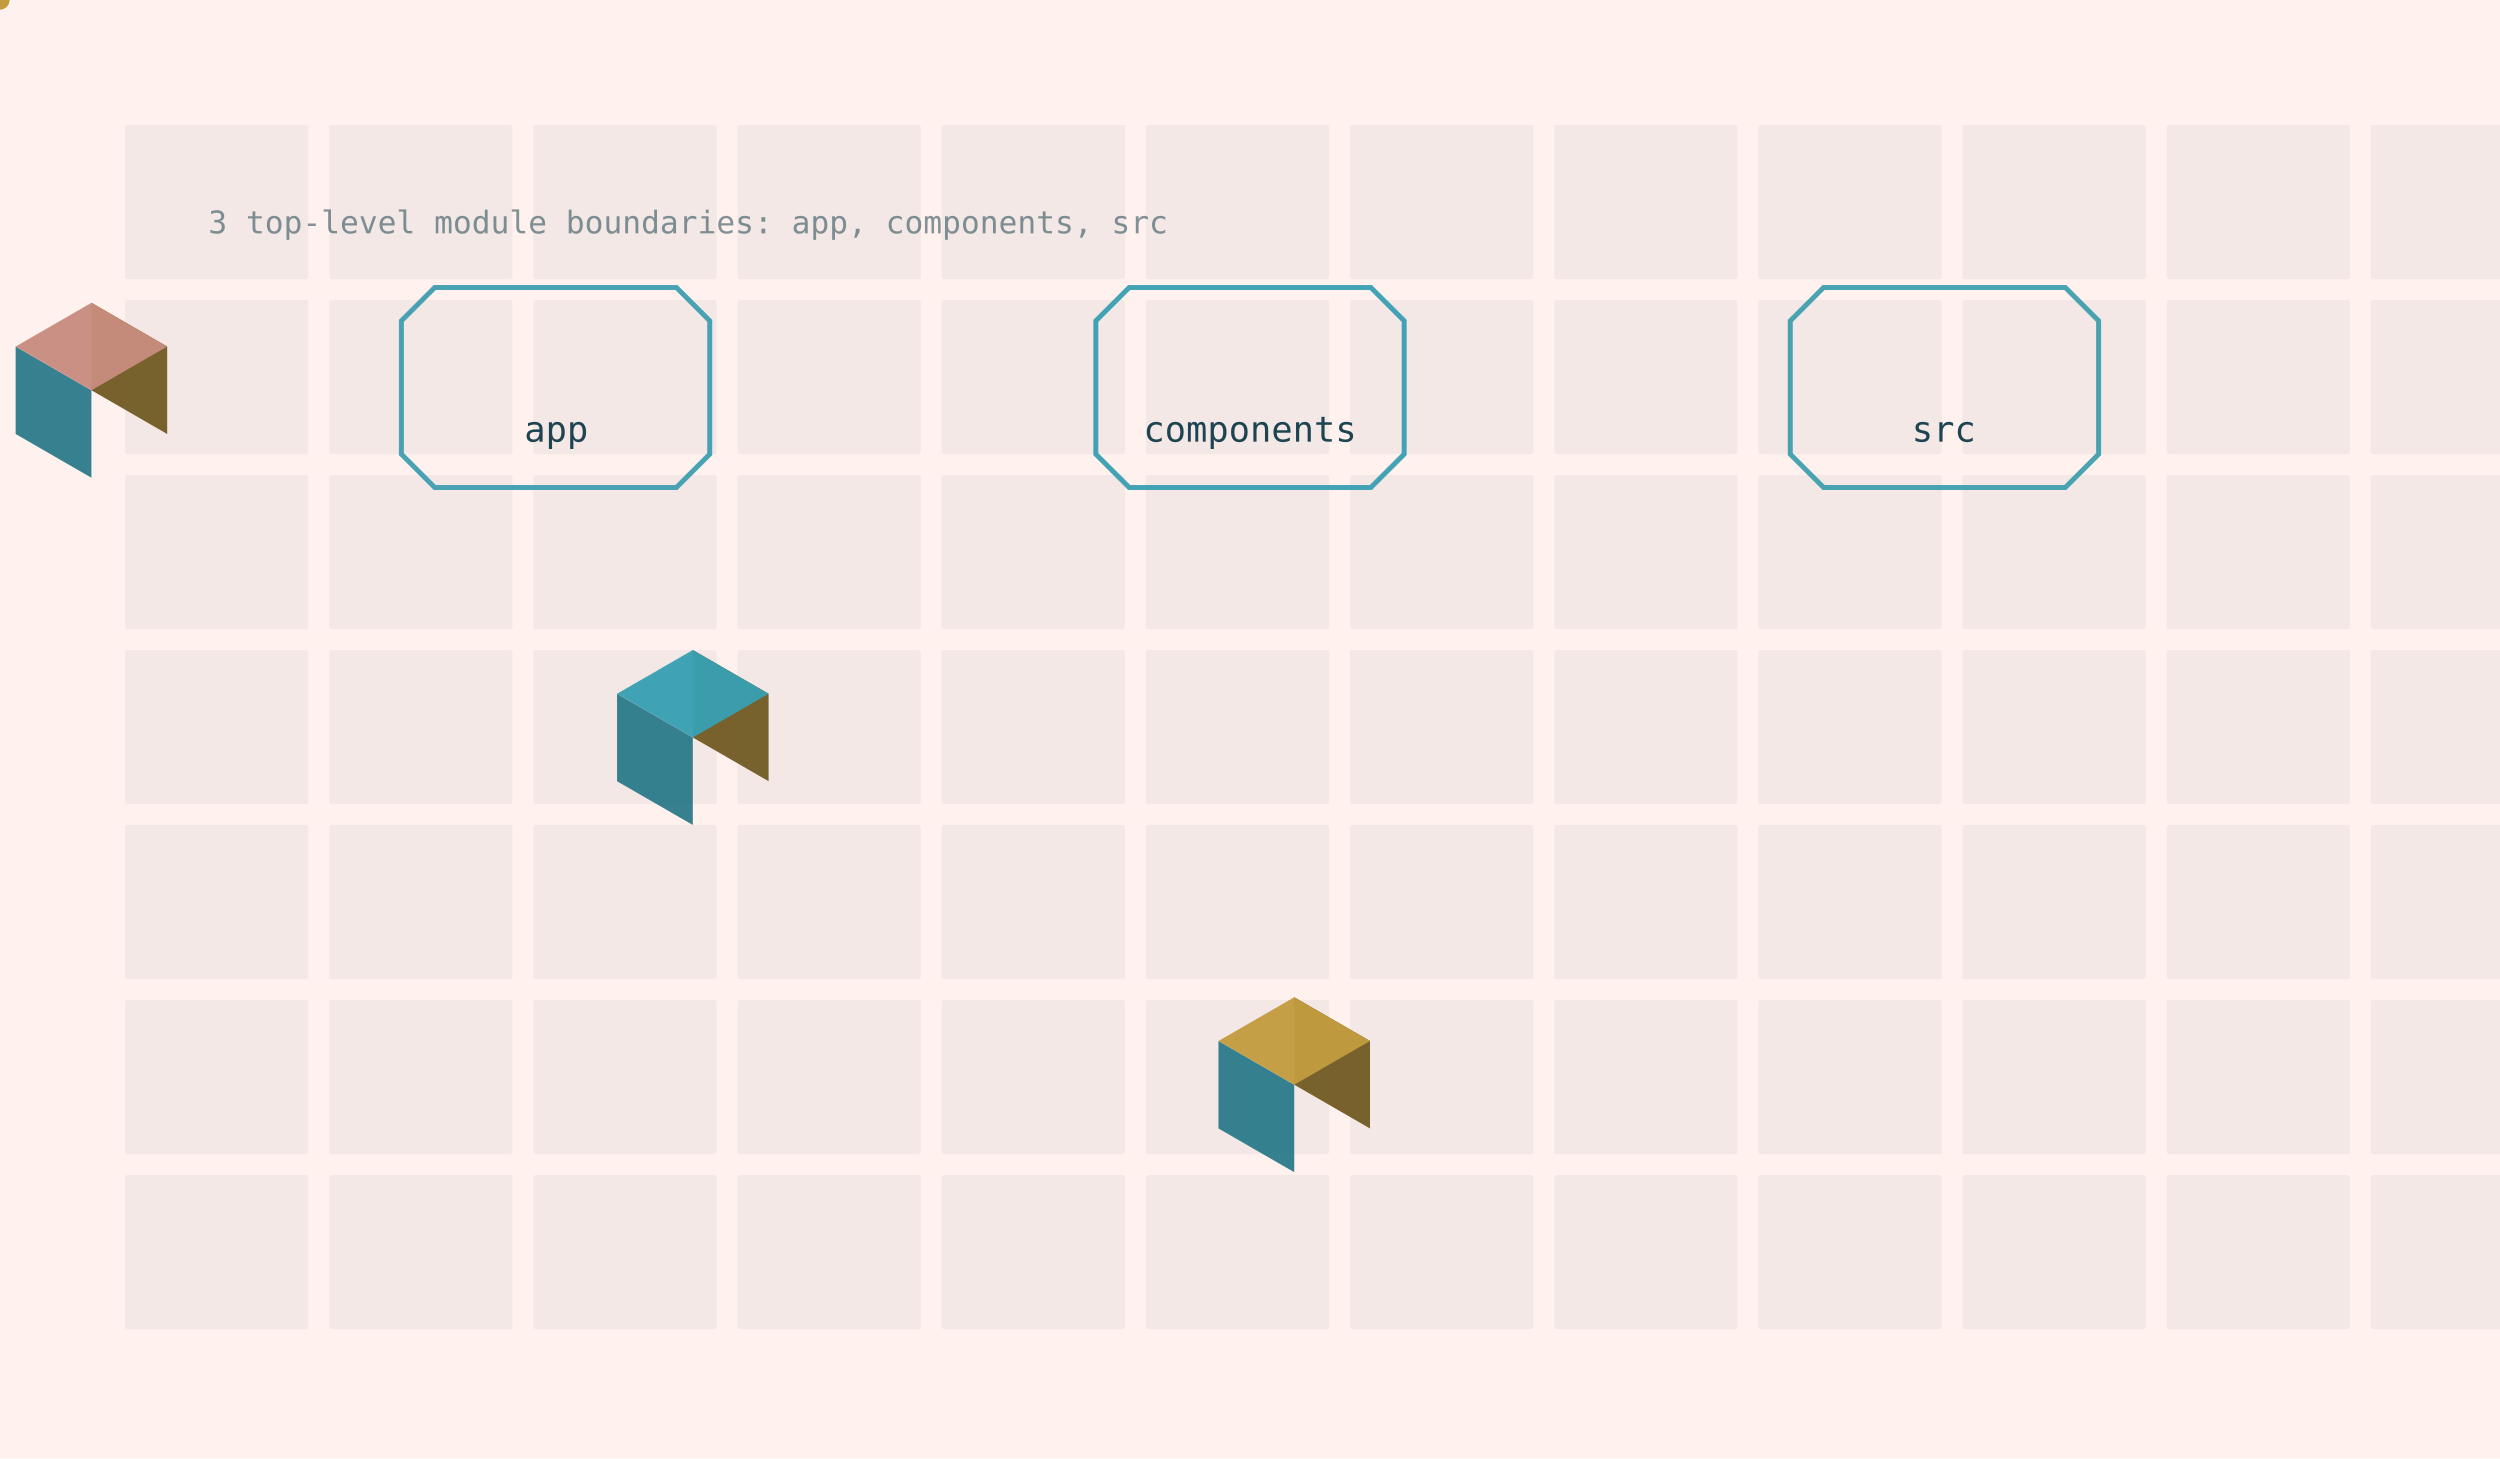
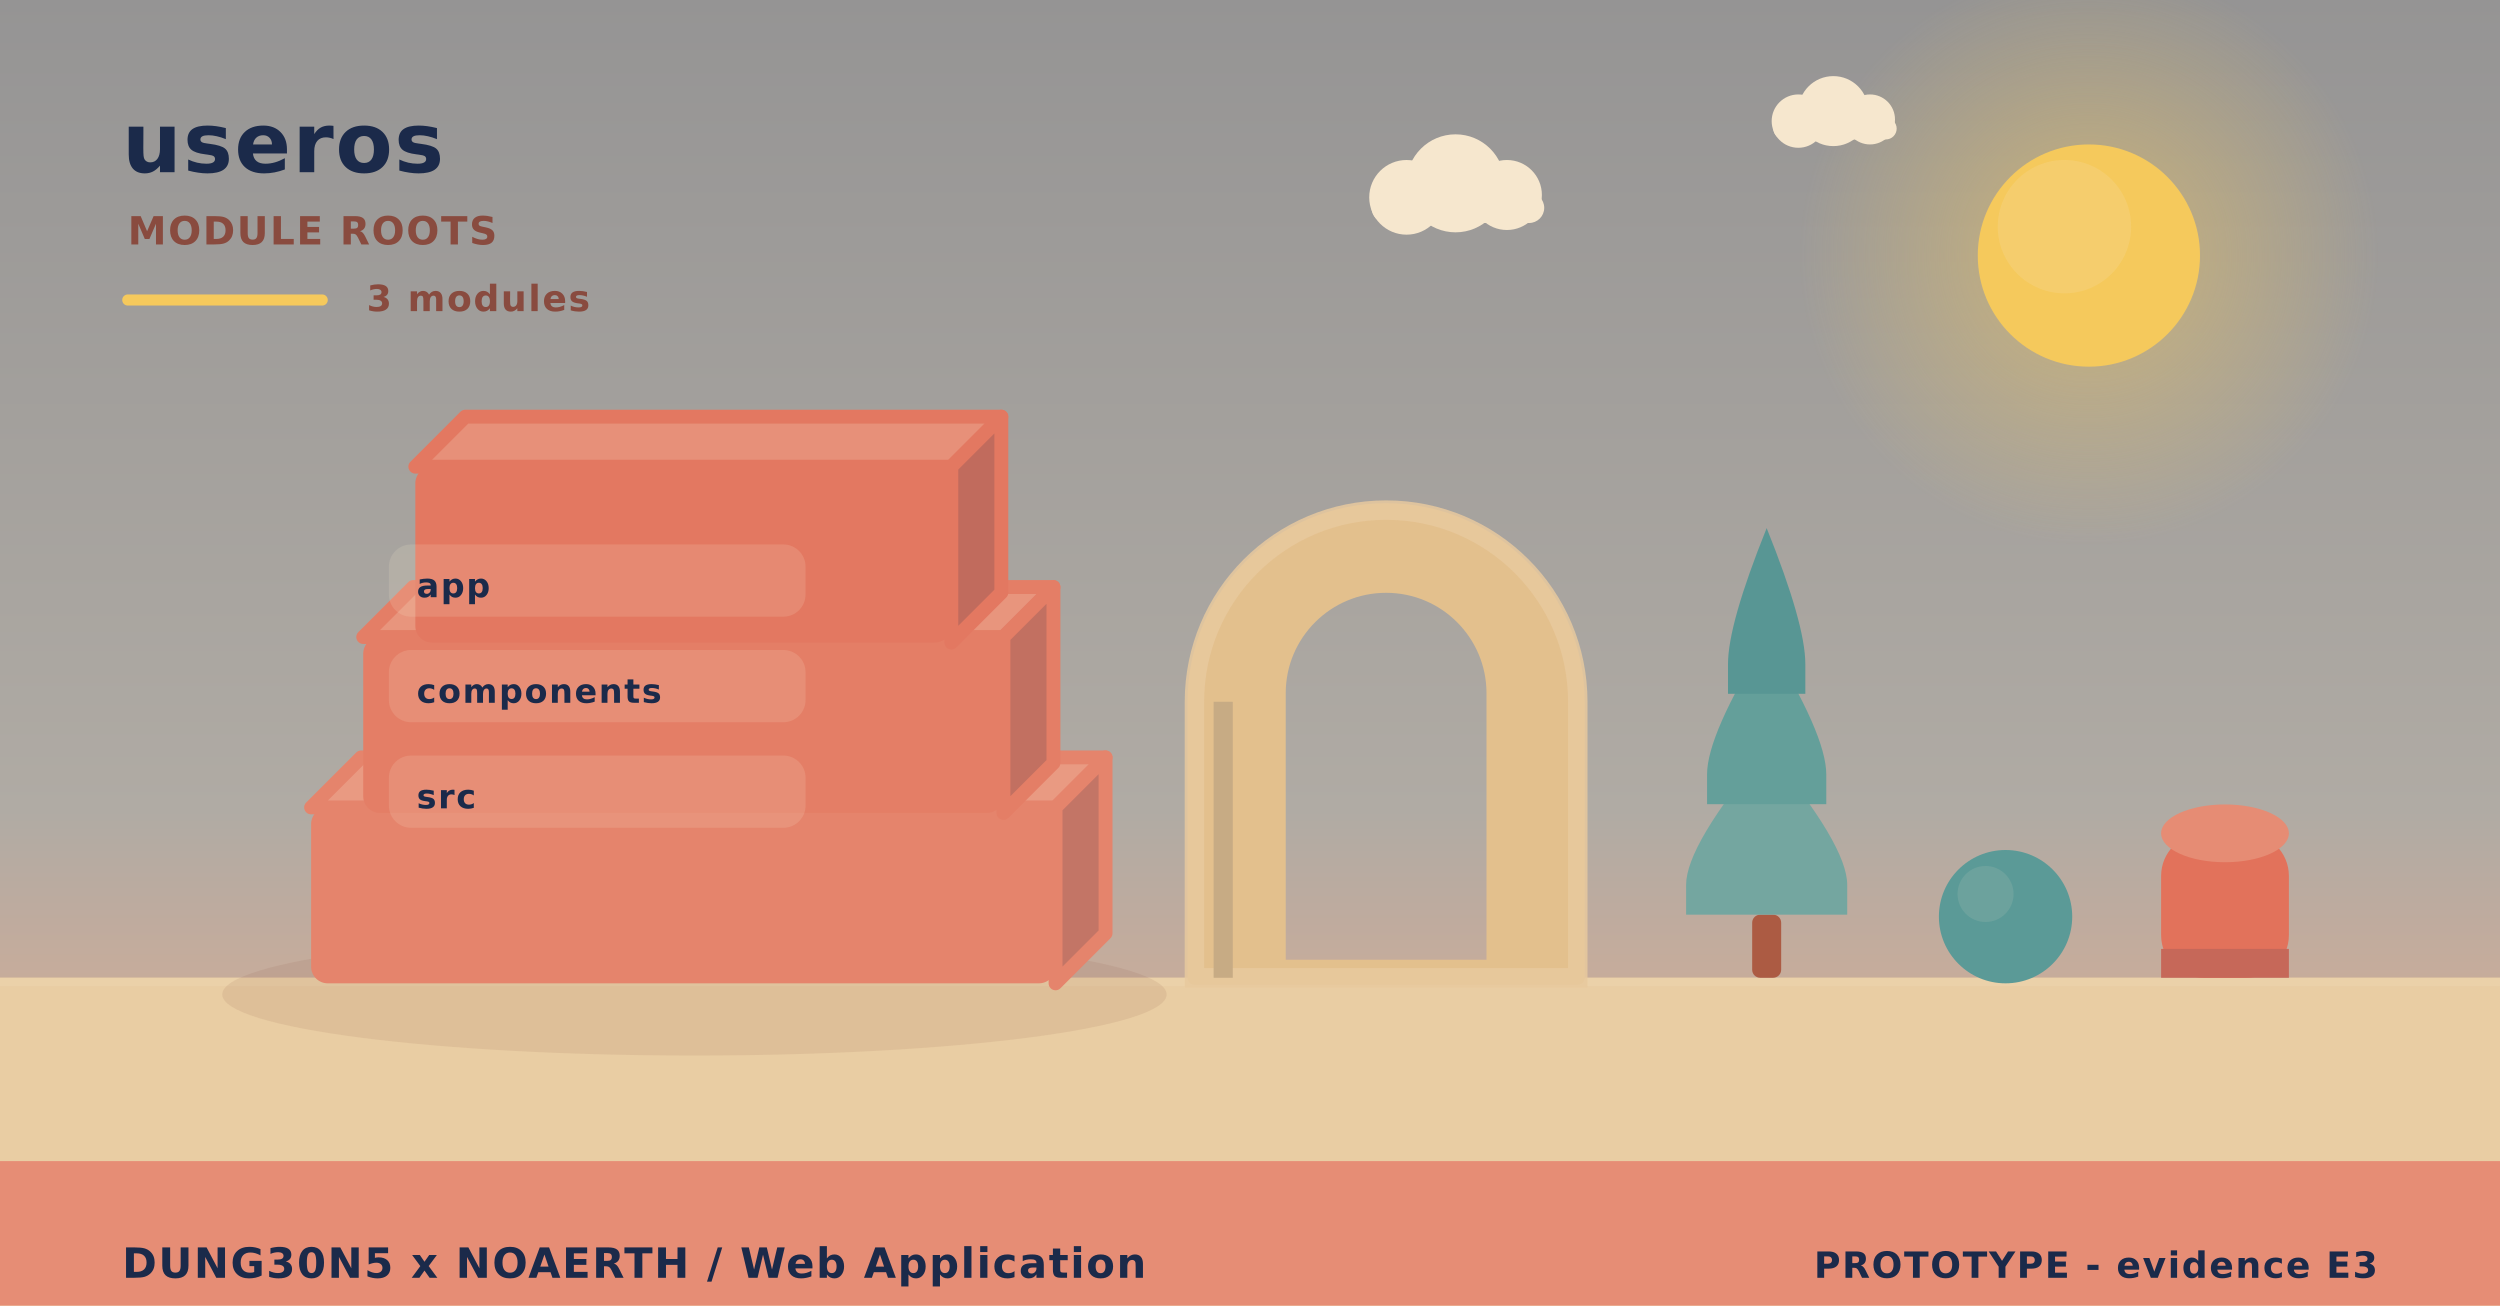
- <svg xmlns="http://www.w3.org/2000/svg" viewBox="0 0 1200 700" width="1200" height="700" role="img" aria-label="useros architecture">
-   <rect width="1200" height="700" fill="#fff1ed" />
-   <defs>
-     <linearGradient id="ga" x1="0" y1="0" x2="1" y2="1">
-       <stop offset="0%" stop-color="#c78c7e" />
-       <stop offset="100%" stop-color="#389eb2" />
-     </linearGradient>
-   </defs>
-   <rect x="60.00" y="60.00" width="88.00" height="74.00" rx="1.20" fill="#063241" opacity="0.05" />
-   <rect x="158.00" y="60.00" width="88.00" height="74.00" rx="1.20" fill="#063241" opacity="0.05" />
-   <rect x="256.00" y="60.00" width="88.00" height="74.00" rx="1.20" fill="#063241" opacity="0.05" />
-   <rect x="354.00" y="60.00" width="88.00" height="74.00" rx="1.20" fill="#063241" opacity="0.05" />
-   <rect x="452.00" y="60.00" width="88.00" height="74.00" rx="1.20" fill="#063241" opacity="0.05" />
-   <rect x="550.00" y="60.00" width="88.00" height="74.00" rx="1.20" fill="#063241" opacity="0.05" />
-   <rect x="648.00" y="60.00" width="88.00" height="74.00" rx="1.20" fill="#063241" opacity="0.05" />
-   <rect x="746.00" y="60.00" width="88.00" height="74.00" rx="1.20" fill="#063241" opacity="0.05" />
-   <rect x="844.00" y="60.00" width="88.00" height="74.00" rx="1.20" fill="#063241" opacity="0.05" />
-   <rect x="942.00" y="60.00" width="88.00" height="74.00" rx="1.20" fill="#063241" opacity="0.05" />
-   <rect x="1040.00" y="60.00" width="88.00" height="74.00" rx="1.20" fill="#063241" opacity="0.05" />
-   <rect x="1138.00" y="60.00" width="88.00" height="74.00" rx="1.20" fill="#063241" opacity="0.05" />
-   <rect x="60.00" y="144.00" width="88.00" height="74.00" rx="1.20" fill="#063241" opacity="0.05" />
-   <rect x="158.00" y="144.00" width="88.00" height="74.00" rx="1.20" fill="#063241" opacity="0.05" />
-   <rect x="256.00" y="144.00" width="88.00" height="74.00" rx="1.20" fill="#063241" opacity="0.05" />
-   <rect x="354.00" y="144.00" width="88.00" height="74.00" rx="1.20" fill="#063241" opacity="0.05" />
-   <rect x="452.00" y="144.00" width="88.00" height="74.00" rx="1.20" fill="#063241" opacity="0.05" />
-   <rect x="550.00" y="144.00" width="88.00" height="74.00" rx="1.20" fill="#063241" opacity="0.05" />
-   <rect x="648.00" y="144.00" width="88.00" height="74.00" rx="1.20" fill="#063241" opacity="0.05" />
-   <rect x="746.00" y="144.00" width="88.00" height="74.00" rx="1.20" fill="#063241" opacity="0.05" />
-   <rect x="844.00" y="144.00" width="88.00" height="74.00" rx="1.20" fill="#063241" opacity="0.05" />
-   <rect x="942.00" y="144.00" width="88.00" height="74.00" rx="1.20" fill="#063241" opacity="0.05" />
-   <rect x="1040.00" y="144.00" width="88.00" height="74.00" rx="1.20" fill="#063241" opacity="0.05" />
-   <rect x="1138.00" y="144.00" width="88.00" height="74.00" rx="1.20" fill="#063241" opacity="0.05" />
-   <rect x="60.00" y="228.00" width="88.00" height="74.00" rx="1.20" fill="#063241" opacity="0.05" />
-   <rect x="158.00" y="228.00" width="88.00" height="74.00" rx="1.20" fill="#063241" opacity="0.05" />
-   <rect x="256.00" y="228.00" width="88.00" height="74.00" rx="1.20" fill="#063241" opacity="0.05" />
-   <rect x="354.00" y="228.00" width="88.00" height="74.00" rx="1.20" fill="#063241" opacity="0.05" />
-   <rect x="452.00" y="228.00" width="88.00" height="74.00" rx="1.20" fill="#063241" opacity="0.05" />
-   <rect x="550.00" y="228.00" width="88.00" height="74.00" rx="1.20" fill="#063241" opacity="0.05" />
-   <rect x="648.00" y="228.00" width="88.00" height="74.00" rx="1.20" fill="#063241" opacity="0.05" />
-   <rect x="746.00" y="228.00" width="88.00" height="74.00" rx="1.20" fill="#063241" opacity="0.05" />
-   <rect x="844.00" y="228.00" width="88.00" height="74.00" rx="1.20" fill="#063241" opacity="0.05" />
-   <rect x="942.00" y="228.00" width="88.00" height="74.00" rx="1.20" fill="#063241" opacity="0.05" />
-   <rect x="1040.00" y="228.00" width="88.00" height="74.00" rx="1.20" fill="#063241" opacity="0.05" />
-   <rect x="1138.00" y="228.00" width="88.00" height="74.00" rx="1.20" fill="#063241" opacity="0.05" />
-   <rect x="60.00" y="312.00" width="88.00" height="74.00" rx="1.20" fill="#063241" opacity="0.05" />
-   <rect x="158.00" y="312.00" width="88.00" height="74.00" rx="1.20" fill="#063241" opacity="0.05" />
-   <rect x="256.00" y="312.00" width="88.00" height="74.00" rx="1.20" fill="#063241" opacity="0.05" />
-   <rect x="354.00" y="312.00" width="88.00" height="74.00" rx="1.20" fill="#063241" opacity="0.05" />
-   <rect x="452.00" y="312.00" width="88.00" height="74.00" rx="1.20" fill="#063241" opacity="0.05" />
-   <rect x="550.00" y="312.00" width="88.00" height="74.00" rx="1.20" fill="#063241" opacity="0.05" />
-   <rect x="648.00" y="312.00" width="88.00" height="74.00" rx="1.20" fill="#063241" opacity="0.05" />
-   <rect x="746.00" y="312.00" width="88.00" height="74.00" rx="1.20" fill="#063241" opacity="0.05" />
-   <rect x="844.00" y="312.00" width="88.00" height="74.00" rx="1.20" fill="#063241" opacity="0.05" />
-   <rect x="942.00" y="312.00" width="88.00" height="74.00" rx="1.20" fill="#063241" opacity="0.05" />
-   <rect x="1040.00" y="312.00" width="88.00" height="74.00" rx="1.20" fill="#063241" opacity="0.05" />
-   <rect x="1138.00" y="312.00" width="88.00" height="74.00" rx="1.20" fill="#063241" opacity="0.05" />
-   <rect x="60.00" y="396.00" width="88.00" height="74.00" rx="1.20" fill="#063241" opacity="0.05" />
-   <rect x="158.00" y="396.00" width="88.00" height="74.00" rx="1.20" fill="#063241" opacity="0.05" />
-   <rect x="256.00" y="396.00" width="88.00" height="74.00" rx="1.20" fill="#063241" opacity="0.05" />
-   <rect x="354.00" y="396.00" width="88.00" height="74.00" rx="1.20" fill="#063241" opacity="0.05" />
-   <rect x="452.00" y="396.00" width="88.00" height="74.00" rx="1.20" fill="#063241" opacity="0.05" />
-   <rect x="550.00" y="396.00" width="88.00" height="74.00" rx="1.20" fill="#063241" opacity="0.05" />
-   <rect x="648.00" y="396.00" width="88.00" height="74.00" rx="1.20" fill="#063241" opacity="0.05" />
-   <rect x="746.00" y="396.00" width="88.00" height="74.00" rx="1.20" fill="#063241" opacity="0.05" />
-   <rect x="844.00" y="396.00" width="88.00" height="74.00" rx="1.20" fill="#063241" opacity="0.05" />
-   <rect x="942.00" y="396.00" width="88.00" height="74.00" rx="1.20" fill="#063241" opacity="0.05" />
-   <rect x="1040.00" y="396.00" width="88.00" height="74.00" rx="1.20" fill="#063241" opacity="0.05" />
-   <rect x="1138.00" y="396.00" width="88.00" height="74.00" rx="1.20" fill="#063241" opacity="0.05" />
-   <rect x="60.00" y="480.00" width="88.00" height="74.00" rx="1.20" fill="#063241" opacity="0.05" />
-   <rect x="158.00" y="480.00" width="88.00" height="74.00" rx="1.20" fill="#063241" opacity="0.05" />
-   <rect x="256.00" y="480.00" width="88.00" height="74.00" rx="1.20" fill="#063241" opacity="0.05" />
-   <rect x="354.00" y="480.00" width="88.00" height="74.00" rx="1.20" fill="#063241" opacity="0.05" />
-   <rect x="452.00" y="480.00" width="88.00" height="74.00" rx="1.20" fill="#063241" opacity="0.05" />
-   <rect x="550.00" y="480.00" width="88.00" height="74.00" rx="1.20" fill="#063241" opacity="0.05" />
-   <rect x="648.00" y="480.00" width="88.00" height="74.00" rx="1.20" fill="#063241" opacity="0.05" />
-   <rect x="746.00" y="480.00" width="88.00" height="74.00" rx="1.20" fill="#063241" opacity="0.05" />
-   <rect x="844.00" y="480.00" width="88.00" height="74.00" rx="1.20" fill="#063241" opacity="0.05" />
-   <rect x="942.00" y="480.00" width="88.00" height="74.00" rx="1.20" fill="#063241" opacity="0.05" />
-   <rect x="1040.00" y="480.00" width="88.00" height="74.00" rx="1.20" fill="#063241" opacity="0.05" />
-   <rect x="1138.00" y="480.00" width="88.00" height="74.00" rx="1.20" fill="#063241" opacity="0.05" />
-   <rect x="60.00" y="564.00" width="88.00" height="74.00" rx="1.20" fill="#063241" opacity="0.05" />
-   <rect x="158.00" y="564.00" width="88.00" height="74.00" rx="1.20" fill="#063241" opacity="0.05" />
-   <rect x="256.00" y="564.00" width="88.00" height="74.00" rx="1.20" fill="#063241" opacity="0.05" />
-   <rect x="354.00" y="564.00" width="88.00" height="74.00" rx="1.20" fill="#063241" opacity="0.05" />
-   <rect x="452.00" y="564.00" width="88.00" height="74.00" rx="1.20" fill="#063241" opacity="0.05" />
-   <rect x="550.00" y="564.00" width="88.00" height="74.00" rx="1.20" fill="#063241" opacity="0.05" />
-   <rect x="648.00" y="564.00" width="88.00" height="74.00" rx="1.20" fill="#063241" opacity="0.05" />
-   <rect x="746.00" y="564.00" width="88.00" height="74.00" rx="1.20" fill="#063241" opacity="0.05" />
-   <rect x="844.00" y="564.00" width="88.00" height="74.00" rx="1.20" fill="#063241" opacity="0.05" />
-   <rect x="942.00" y="564.00" width="88.00" height="74.00" rx="1.20" fill="#063241" opacity="0.05" />
-   <rect x="1040.00" y="564.00" width="88.00" height="74.00" rx="1.20" fill="#063241" opacity="0.05" />
-   <rect x="1138.00" y="564.00" width="88.00" height="74.00" rx="1.20" fill="#063241" opacity="0.05" />
-   <path d="M208.67,138.00 H324.67 L340.67,154.00 V218.00 L324.67,234.00 H208.67 L192.67,218.00 V154.00 Z" fill="none" stroke="rgba(199,140,126,0.550)" stroke-width="1.80" opacity="0.90" />
-   <polygon points="43.88,187.33 80.25,208.33 80.25,166.33 43.88,145.33" fill="#715a24" opacity="0.95" />
-   <polygon points="7.51,208.33 43.88,229.33 43.88,187.33 7.51,166.33" fill="#2c7b8b" opacity="0.95" />
-   <polygon points="43.88,145.33 80.25,166.33 43.88,187.33 7.51,166.33" fill="#c78c7e" opacity="0.95" />
-   <text x="267" y="212" font-family="ui-monospace,Menlo,monospace" font-size="17" fill="rgba(6,50,65,0.900)" text-anchor="middle">app</text>
+ <svg xmlns="http://www.w3.org/2000/svg" width="900" height="470" viewBox="0 0 900 470" role="img" aria-label="useros - how it is built">
+   <linearGradient id="skya" x1="0" y1="0" x2="0" y2="1">
+     <stop offset="0" stop-color="#959494" />
+     <stop offset="0.62" stop-color="#b0aba4" />
+     <stop offset="1" stop-color="#f3ad8a" />
+   </linearGradient>
+   <rect width="900" height="470" fill="url(#skya)" />
+   <radialGradient id="suna">
+     <stop offset="0.35" stop-color="#f5c95c" stop-opacity="0.34" />
+     <stop offset="1" stop-color="#f5c95c" stop-opacity="0" />
+   </radialGradient>
+   <circle cx="752" cy="92" r="104" fill="url(#suna)" />
+   <circle cx="752" cy="92" r="40" fill="#f5c95c" />
+   <circle cx="743.2" cy="81.6" r="24" fill="#f5d27e" opacity="0.5" />
  <g>
-     <path d="M208.67,138.00 H324.67 L340.67,154.00 V218.00 L324.67,234.00 H208.67 L192.67,218.00 V154.00 Z" fill="none" stroke="#389eb2" stroke-width="2.40" opacity="0.90" />
-     <animate attributeName="opacity" values="0.25;1.0;0.25" dur="19.3s" begin="0.0s" repeatCount="indefinite" />
+     <circle cx="524" cy="66" r="17.64" fill="#f6e7ce" />
+     <circle cx="506.36" cy="71.04" r="13.44" fill="#f6e7ce" />
+     <circle cx="542.48" cy="70.2" r="12.6" fill="#f6e7ce" />
+     <rect x="493.76" y="69.36" width="62.16" height="10.92" rx="5.46" fill="#f6e7ce" />
+     <animateTransform attributeName="transform" type="translate" values="0 0;24 0;0 0" dur="36s" begin="0s" repeatCount="indefinite" />
  </g>
-   <g opacity="0.9">
-     <circle cx="0.00" cy="0.00" r="4.50" fill="#c29b3e" opacity="1.00" />
-     <animateTransform attributeName="transform" type="translate" values="266.67,184.00 600.00,184.00" dur="6.433s" begin="0.0s" repeatCount="indefinite" />
-     <animateTransform attributeName="transform" type="translate" values="600.00,184.00 266.67,184.00" dur="6.433s" begin="3.217s" repeatCount="indefinite" />
+   <g>
+     <circle cx="660" cy="40" r="12.6" fill="#f6e7ce" />
+     <circle cx="647.4" cy="43.6" r="9.6" fill="#f6e7ce" />
+     <circle cx="673.2" cy="43" r="9" fill="#f6e7ce" />
+     <rect x="638.4" y="42.4" width="44.4" height="7.8" rx="3.9" fill="#f6e7ce" />
+     <animateTransform attributeName="transform" type="translate" values="0 0;-18 0;0 0" dur="46s" begin="3s" repeatCount="indefinite" />
  </g>
-   <path d="M542.00,138.00 H658.00 L674.00,154.00 V218.00 L658.00,234.00 H542.00 L526.00,218.00 V154.00 Z" fill="none" stroke="rgba(56,158,178,0.550)" stroke-width="1.80" opacity="0.90" />
-   <polygon points="332.55,354.00 368.93,375.00 368.93,333.00 332.55,312.00" fill="#715a24" opacity="0.95" />
-   <polygon points="296.18,375.00 332.55,396.00 332.55,354.00 296.18,333.00" fill="#2c7b8b" opacity="0.95" />
-   <polygon points="332.55,312.00 368.93,333.00 332.55,354.00 296.18,333.00" fill="#389eb2" opacity="0.95" />
-   <text x="600" y="212" font-family="ui-monospace,Menlo,monospace" font-size="17" fill="rgba(6,50,65,0.900)" text-anchor="middle">components</text>
+   <rect x="0" y="352" width="900" height="118" fill="#e9cda3" />
+   <rect x="0" y="352" width="900" height="3" fill="#ebd1a9" />
+   <text x="44" y="62" font-family="Verdana,DejaVu Sans,sans-serif" font-size="30" font-weight="700" letter-spacing="0.6" fill="#1b2a4a" text-anchor="start">useros</text>
+   <text x="46" y="88" font-family="Verdana,DejaVu Sans,sans-serif" font-size="14" font-weight="700" letter-spacing="0.6" fill="#894b3f" text-anchor="start">MODULE ROOTS</text>
+   <rect x="44" y="106" width="74" height="4" rx="2" fill="#f5c95c" />
+   <text x="132" y="112" font-family="Verdana,DejaVu Sans,sans-serif" font-size="13" font-weight="700" letter-spacing="0.6" fill="#894b3f" text-anchor="start">3 modules</text>
+   <ellipse cx="250" cy="358" rx="170" ry="22" fill="rgba(138,90,68,0.11)" />
+   <path d="M112,290.67 L380,290.67 L398,272.67 L130,272.67 Z" fill="#e99a82" stroke="#e5846c" stroke-width="5" stroke-linejoin="round" />
+   <path d="M380,290.67 L398,272.67 L398,336 L380,354 Z" fill="#c37566" stroke="#e5846c" stroke-width="5" stroke-linejoin="round" />
+   <rect x="112" y="290.67" width="268" height="63.33" rx="6" fill="#e5846c" />
+   <path d="M130.76,229.33 L361.24,229.33 L379.24,211.33 L148.76,211.33 Z" fill="#e8957d" stroke="#e47e66" stroke-width="5" stroke-linejoin="round" />
+   <path d="M361.24,229.33 L379.24,211.33 L379.24,274.67 L361.24,292.67 Z" fill="#c27061" stroke="#e47e66" stroke-width="5" stroke-linejoin="round" />
+   <rect x="130.76" y="229.33" width="230.48" height="63.33" rx="6" fill="#e47e66" />
+   <path d="M149.52,168 L342.48,168 L360.48,150 L167.52,150 Z" fill="#e79079" stroke="#e37861" stroke-width="5" stroke-linejoin="round" />
+   <path d="M342.48,168 L360.48,150 L360.48,213.33 L342.48,231.33 Z" fill="#c16b5d" stroke="#e37861" stroke-width="5" stroke-linejoin="round" />
+   <rect x="149.52" y="168" width="192.96" height="63.33" rx="6" fill="#e37861" />
+   <rect x="140" y="196" width="150" height="26" rx="8" fill="rgba(246,231,206,0.16)" opacity="0.94" />
  <g>
-     <path d="M542.00,138.00 H658.00 L674.00,154.00 V218.00 L658.00,234.00 H542.00 L526.00,218.00 V154.00 Z" fill="none" stroke="#389eb2" stroke-width="2.40" opacity="0.90" />
-     <animate attributeName="opacity" values="0.25;1.0;0.25" dur="19.3s" begin="0.45s" repeatCount="indefinite" />
+     <text x="150" y="215" font-family="Verdana,DejaVu Sans,sans-serif" font-size="12" font-weight="700" letter-spacing="0.6" fill="#1b2a4a" text-anchor="start">app</text>
+     <animateTransform attributeName="transform" type="translate" values="0 10;0 0" dur="0.7s" begin="0.3s" fill="freeze" />
  </g>
-   <g opacity="0.9">
-     <circle cx="0.00" cy="0.00" r="4.50" fill="#c29b3e" opacity="1.00" />
-     <animateTransform attributeName="transform" type="translate" values="600.00,184.00 933.33,184.00" dur="6.433s" begin="0.3s" repeatCount="indefinite" />
-     <animateTransform attributeName="transform" type="translate" values="933.33,184.00 600.00,184.00" dur="6.433s" begin="3.517s" repeatCount="indefinite" />
+   <rect x="140" y="234" width="150" height="26" rx="8" fill="rgba(246,231,206,0.16)" opacity="0.94" />
+   <g>
+     <text x="150" y="253" font-family="Verdana,DejaVu Sans,sans-serif" font-size="12" font-weight="700" letter-spacing="0.6" fill="#1b2a4a" text-anchor="start">components</text>
+     <animateTransform attributeName="transform" type="translate" values="0 10;0 0" dur="0.7s" begin="0.5s" fill="freeze" />
  </g>
-   <path d="M875.33,138.00 H991.33 L1007.33,154.00 V218.00 L991.33,234.00 H875.33 L859.33,218.00 V154.00 Z" fill="none" stroke="rgba(194,155,62,0.550)" stroke-width="1.80" opacity="0.90" />
-   <polygon points="621.23,520.67 657.60,541.67 657.60,499.67 621.23,478.67" fill="#715a24" opacity="0.95" />
-   <polygon points="584.86,541.67 621.23,562.67 621.23,520.67 584.86,499.67" fill="#2c7b8b" opacity="0.95" />
-   <polygon points="621.23,478.67 657.60,499.67 621.23,520.67 584.86,499.67" fill="#c29b3e" opacity="0.95" />
-   <text x="933" y="212" font-family="ui-monospace,Menlo,monospace" font-size="17" fill="rgba(6,50,65,0.900)" text-anchor="middle">src</text>
+   <rect x="140" y="272" width="150" height="26" rx="8" fill="rgba(246,231,206,0.16)" opacity="0.94" />
  <g>
-     <path d="M875.33,138.00 H991.33 L1007.33,154.00 V218.00 L991.33,234.00 H875.33 L859.33,218.00 V154.00 Z" fill="none" stroke="#389eb2" stroke-width="2.40" opacity="0.90" />
-     <animate attributeName="opacity" values="0.25;1.0;0.25" dur="19.3s" begin="0.9s" repeatCount="indefinite" />
+     <text x="150" y="291" font-family="Verdana,DejaVu Sans,sans-serif" font-size="12" font-weight="700" letter-spacing="0.6" fill="#1b2a4a" text-anchor="start">src</text>
+     <animateTransform attributeName="transform" type="translate" values="0 10;0 0" dur="0.7s" begin="0.7s" fill="freeze" />
  </g>
-   <g opacity="0.9">
-     <circle cx="0.00" cy="0.00" r="4.50" fill="#c29b3e" opacity="1.00" />
-     <animateTransform attributeName="transform" type="translate" values="933.33,184.00 933.33,184.00" dur="6.433s" begin="0.6s" repeatCount="indefinite" />
-     <animateTransform attributeName="transform" type="translate" values="933.33,184.00 933.33,184.00" dur="6.433s" begin="3.817s" repeatCount="indefinite" />
-   </g>
-   <text x="100" y="112" font-family="ui-monospace,Menlo,monospace" font-size="15" fill="rgba(6,50,65,0.500)">3 top-level module boundaries: app, components, src</text>
+   <path d="M430,352 L430,252.64 A69,69 0 0 1 568,252.64 L568,352 Z M460.36,348 L460.36,249.55 A38.64,38.64 0 0 1 537.64,249.55 L537.64,348 Z" fill="#e3c08d" fill-rule="evenodd" stroke="#e3c08d" stroke-width="5" stroke-linejoin="round" />
+   <path d="M430,352 L430,252.64 A69,69 0 0 1 568,252.64 L568,352 Z" fill="none" stroke="#e8c99d" stroke-width="7" stroke-linecap="round" opacity="0.85" />
+   <rect x="436.9" y="252.64" width="6.9" height="99.36" fill="#c7ab84" />
+   <rect x="630.78" y="329.28" width="10.44" height="22.72" rx="2.9" fill="#ac5b43" />
+   <path d="M636,269.64 Q607,304.23 607,318.54 Q607,329.28 607,329.28 L665,329.28 Q665,329.28 665,318.54 Q665,304.23 636,269.64 Z" fill="#74a6a0" />
+   <path d="M636,229.88 Q614.54,264.47 614.54,278.78 Q614.54,289.52 614.54,289.52 L657.46,289.52 Q657.46,289.52 657.46,278.78 Q657.46,264.47 636,229.88 Z" fill="#649f9a" />
+   <path d="M636,190.12 Q622.08,224.71 622.08,239.02 Q622.08,249.76 622.08,249.76 L649.92,249.76 Q649.92,249.76 649.92,239.02 Q649.92,224.71 636,190.12 Z" fill="#589694" />
+   <circle cx="722" cy="330" r="24" fill="#5b9a97" />
+   <circle cx="714.8" cy="321.84" r="10.08" fill="#7aa9a2" opacity="0.55" />
+   <rect x="778" y="300" width="46" height="52" rx="15.33" fill="#e2725b" />
+   <ellipse cx="801" cy="300" rx="23" ry="10.4" fill="#e68c74" />
+   <rect x="778" y="341.6" width="46" height="10.4" fill="#c66859" />
+   <rect x="0" y="418" width="900" height="52" rx="0" fill="#e68972" opacity="0.94" />
+   <text x="44" y="460" font-family="Verdana,DejaVu Sans,sans-serif" font-size="15" font-weight="700" letter-spacing="0.6" fill="#1b2a4a" text-anchor="start">DUNG30N5 x NOAERTH  /  Web Application</text>
+   <text x="856" y="460" font-family="Verdana,DejaVu Sans,sans-serif" font-size="13" font-weight="700" letter-spacing="0.6" fill="#1b2a4a" text-anchor="end">PROTOTYPE  -  evidence E3</text>
</svg>
